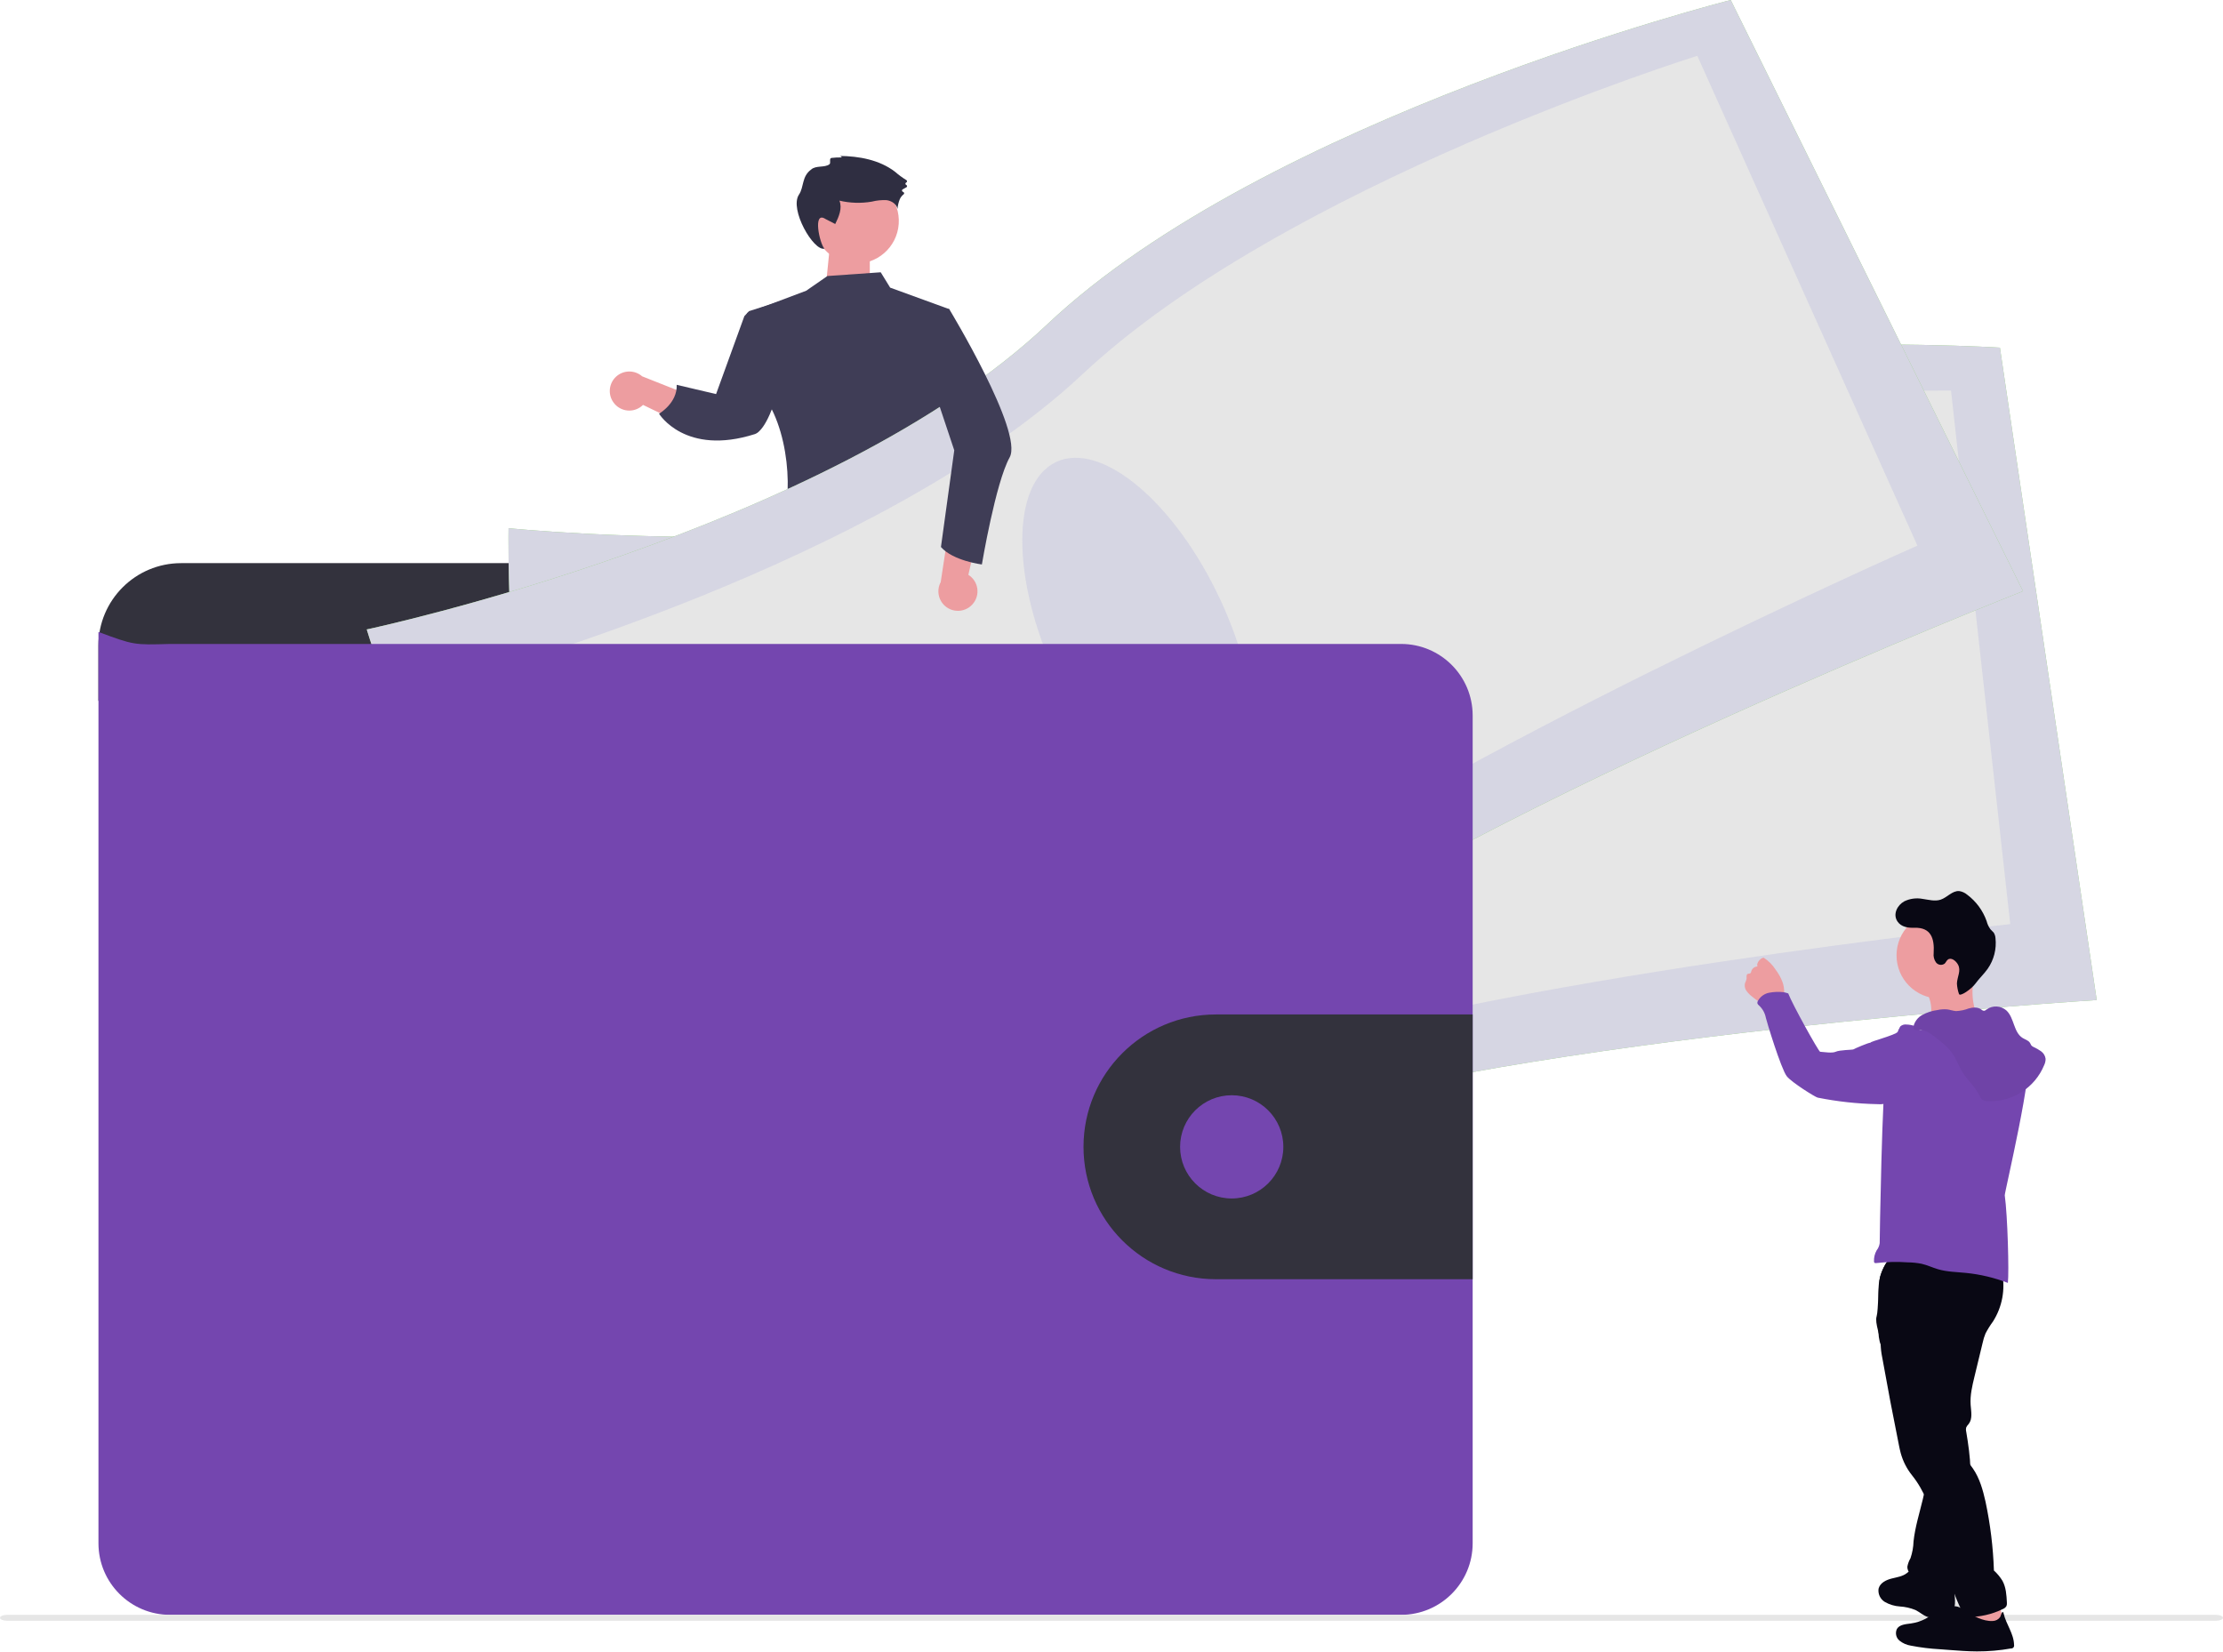
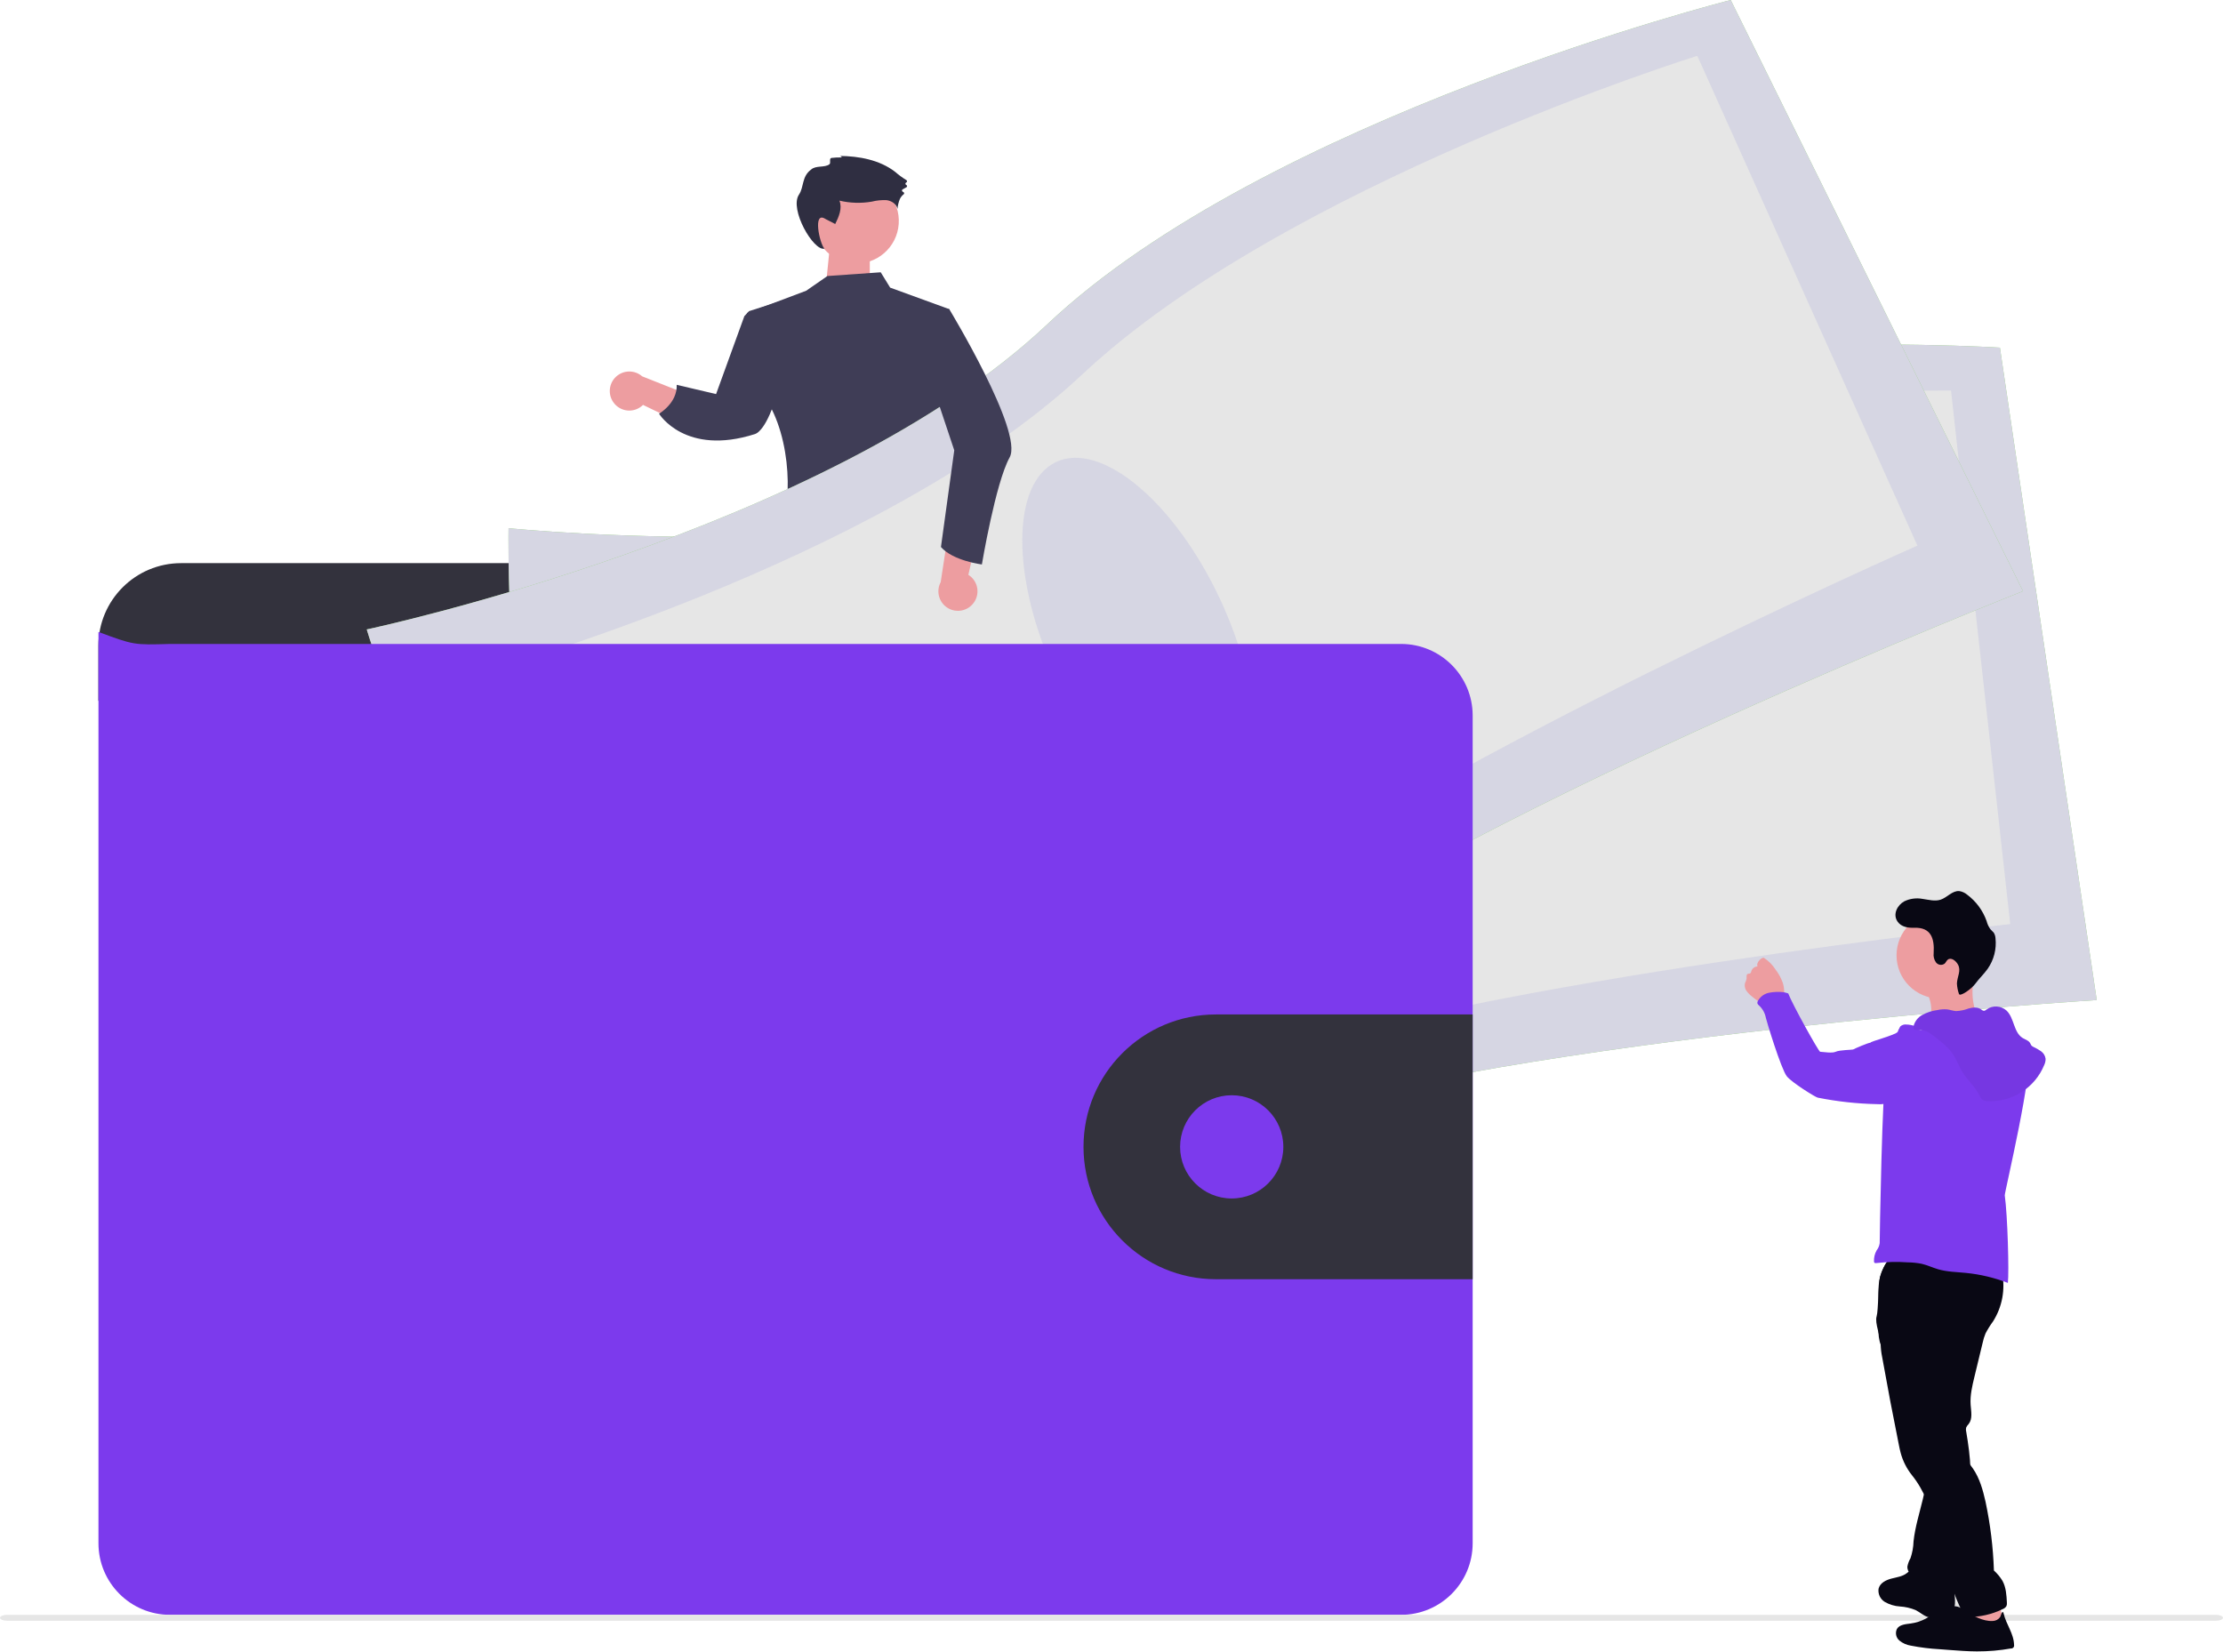
<svg xmlns="http://www.w3.org/2000/svg" width="800.272" height="594.547" viewBox="0 0 800.272 594.547" role="img" artist="Katerina Limpitsouni" source="https://undraw.co/">
  <defs>
    <linearGradient id="a-215" x1="-145.593" y1="1" x2="-145.593" gradientUnits="objectBoundingBox">
      <stop offset="0" stop-color="gray" stop-opacity="0.251" />
      <stop offset="0.535" stop-color="gray" stop-opacity="0.122" />
      <stop offset="1" stop-color="gray" stop-opacity="0.102" />
    </linearGradient>
  </defs>
  <g transform="translate(-574.999 -229)">
    <g transform="translate(860.707 284.072)">
      <path d="M16.149,2.061H1.645L0,18.422H16.149Z" transform="translate(11.269 32.763)" fill="#ed9da0" />
      <ellipse cx="15.322" cy="15.322" rx="15.322" ry="15.322" transform="matrix(-0.998, -0.07, 0.07, -0.998, 36.755, 40.848)" fill="#ed9da0" />
      <path d="M24.174,33.253a.845.845,0,0,0,.813.483c-7.015.42-14.4-.4-20.272-4.264A30.578,30.578,0,0,0,.407,26.739a.464.464,0,0,1-.095-.79l.17-.133A.466.466,0,0,0,.33,25h0a.466.466,0,0,1-.117-.837l1.3-.842a.464.464,0,0,0,0-.78,2.316,2.316,0,0,0-.346-.176.465.465,0,0,1-.147-.781,4.628,4.628,0,0,0,1.26-1.842,11.866,11.866,0,0,0,.585-3.565c.449,1.741,2.349,2.766,4.144,2.871a18.231,18.231,0,0,0,5.293-.914,29.281,29.281,0,0,1,11.623-.447c-1.312-2.634-.205-5.776.909-8.5l3.606,1.546c4.953,2.8,1.5-9.031-.349-10.654C31.878-1.228,41.773,13.32,38.59,18.838c-1.656,2.871-.48,6.573-3.736,9.3-1.6,1.68-4.781.933-6.408,2.329-.64.549.336,2.019-.544,2.34A25.655,25.655,0,0,1,24.174,33.253Z" transform="matrix(-0.998, -0.07, 0.07, -0.998, 39.116, 36.487)" fill="#2f2e41" />
    </g>
    <path d="M51.518,0l3,5.743,20.724,9.239L69.791,67.7,67.5,73.159,68.737,77.9,65.75,81.4c3,2.713,3.379,5.552,1.748,8.489l-9.544,2.186S4.89,96.793,9.362,88.573c4.886-8.982,6.131-35.51-4.656-49.685C-4.452,26.852,2.579,11.236,2.579,11.236L24.3,4.744,32.292,0Z" transform="matrix(0.998, -0.07, 0.07, 0.998, 840.642, 330.637)" fill="#3f3d56" />
    <path d="M1.022,10.672A6.987,6.987,0,0,0,11.6,12.354L33.14,24.706l-.8-12.877L12.008,2.073a7.025,7.025,0,0,0-10.986,8.6Z" transform="matrix(0.998, -0.07, 0.07, 0.998, 794.043, 363.258)" fill="#ed9da0" />
    <path d="M52.922,0C50.11,12.482,42.9,41.626,35.583,47.721a4.268,4.268,0,0,1-1.628.961C8.24,54.947,0,38.967,0,38.967s6.891-3.358,7.066-9.923l13.9,4.312L33.079,6.092,34.862,4.43l.01-.01Z" transform="matrix(0.998, -0.07, 0.07, 0.998, 809.525, 339.056)" fill="#3f3d56" />
-     <path d="M504.222,543.326c5.728.734,11.671,1.2,17.157-.579.864-.268,1.814-.864,1.728-1.728a2.092,2.092,0,0,0-.389-.864,53.362,53.362,0,0,1-5.183-9.874.864.864,0,0,0-.32-.449.812.812,0,0,0-.553,0c-2.531.665-4.717,2.3-7.231,3a10.281,10.281,0,0,1-3.939.294c-1.14-.13-2.7-1.071-3.732-.95C502.347,535.949,503.781,539.473,504.222,543.326Z" transform="translate(410.41 54.747)" fill="#7446af" />
-     <path d="M629.009,531.3c3.775-2.592,7.688-5.313,9.917-9.313a1.615,1.615,0,0,0,.268-.8,1.66,1.66,0,0,0-.32-.778,32.1,32.1,0,0,0-8.06-8.7,23.506,23.506,0,0,0-4.492,4.147c-.95,1-3.576,2.592-3.6,4.121,0,.864,1,1.866,1.469,2.592.631.933,1.227,1.883,1.8,2.851C626.314,525.895,629.311,531.113,629.009,531.3Z" transform="translate(393.944 57.207)" fill="#7446af" />
+     <path d="M504.222,543.326c5.728.734,11.671,1.2,17.157-.579.864-.268,1.814-.864,1.728-1.728a2.092,2.092,0,0,0-.389-.864,53.362,53.362,0,0,1-5.183-9.874.864.864,0,0,0-.32-.449.812.812,0,0,0-.553,0c-2.531.665-4.717,2.3-7.231,3a10.281,10.281,0,0,1-3.939.294c-1.14-.13-2.7-1.071-3.732-.95C502.347,535.949,503.781,539.473,504.222,543.326Z" transform="translate(410.41 54.747)" fill="#7C3AED" />
+     <path d="M629.009,531.3c3.775-2.592,7.688-5.313,9.917-9.313a1.615,1.615,0,0,0,.268-.8,1.66,1.66,0,0,0-.32-.778,32.1,32.1,0,0,0-8.06-8.7,23.506,23.506,0,0,0-4.492,4.147c-.95,1-3.576,2.592-3.6,4.121,0,.864,1,1.866,1.469,2.592.631.933,1.227,1.883,1.8,2.851C626.314,525.895,629.311,531.113,629.009,531.3Z" transform="translate(393.944 57.207)" fill="#7C3AED" />
    <path d="M521.377,555.865a3.843,3.843,0,0,1-.691,2.505,3.4,3.4,0,0,1-1.451.864c-8.008,2.868-17.278-.708-25.268,2.117-1.641.579-3.2,1.417-4.846,1.97a26.368,26.368,0,0,1-6.047,1.071c-2.825.268-5.667.441-8.5.518a20.441,20.441,0,0,1-6.41-.562,7.7,7.7,0,0,1-4.915-3.9,3.74,3.74,0,0,1-.242-2.773,2.989,2.989,0,0,1,.527-.864,7.577,7.577,0,0,1,1.883-1.529l2.946-1.9a19.776,19.776,0,0,1,4.466-2.367c1.166-.38,2.4-.544,3.585-.864,4.138-1.209,7.3-4.492,10.237-7.645l4.008-4.276a4.035,4.035,0,0,1,1.391-1.114,3.854,3.854,0,0,1,1.728-.164,23.1,23.1,0,0,1,10.928,3.663,14.16,14.16,0,0,0,2.7,1.59c2.35.916,5.365.225,7.533-.933,1.028-.553.8-.864,1.235-1.849s1.486-1.615,2.4-.717a2.54,2.54,0,0,1,.57,1.089c.864,2.851.536,5.918.536,8.907a3.923,3.923,0,0,0,.173,1.382,7.823,7.823,0,0,0,.786,1.279,2.909,2.909,0,0,1,.164.328,8.786,8.786,0,0,1,.579,4.173Z" transform="translate(415.707 53.776)" fill="#514e7f" />
    <path d="M521.377,558.188a3.843,3.843,0,0,1-.691,2.505,3.4,3.4,0,0,1-1.451.864c-8.008,2.868-17.278-.708-25.268,2.117-1.641.579-3.2,1.417-4.846,1.97a26.368,26.368,0,0,1-6.047,1.071c-2.825.268-5.667.441-8.5.518a20.441,20.441,0,0,1-6.41-.562,7.7,7.7,0,0,1-4.915-3.9A3.74,3.74,0,0,1,463,560a2.989,2.989,0,0,1,.527-.864c.466.976.8,2.272,1.1,2.738a5.606,5.606,0,0,0,3.749,2.7,9.313,9.313,0,0,0,3.455-.441c7.257-1.8,14.971-1.823,21.942-4.544,2.393-.942,4.674-2.194,7.187-2.764s5.183-.415,7.775-.631c4.095-.328,8.06-1.564,12.094-2.212a8.785,8.785,0,0,1,.544,4.2Z" transform="translate(415.707 51.452)" fill="#464353" />
    <path d="M644.082,531.6c-.38,3.041-2.307,5.658-4.423,7.879s-4.509,4.216-6.194,6.773c-2.073,3.17-3.006,7.1-5.7,9.779a15.638,15.638,0,0,1-3.455,2.462,24.108,24.108,0,0,1-4.449,2.047c-4.026,1.287-8.362.994-12.569.682a11.306,11.306,0,0,1-3.991-.769,12.029,12.029,0,0,1-1.659-1.019,7.921,7.921,0,0,1-2.592-2.592,2.592,2.592,0,0,1-.251-1.883,4.424,4.424,0,0,1,1.2-1.831,28.505,28.505,0,0,1,3.041-2.738A18.2,18.2,0,0,0,607,546.934a11.161,11.161,0,0,0,1.529-3.456,30.652,30.652,0,0,0,1.114-6.609,20.945,20.945,0,0,1,.458-4.423c.639-2.281,2.333-4.319,2.142-6.678a1.668,1.668,0,0,1,.086-1.011,1.408,1.408,0,0,1,.795-.492,14.084,14.084,0,0,1,4.129-.959,4.812,4.812,0,0,1,3.836,1.5c.587.708.976,1.728,1.84,2a2.919,2.919,0,0,0,1.313.052c2.125-.216,4.371-.484,6.047-1.857a7.541,7.541,0,0,0,2.505-5.5c0-.786-.354-1.607.864-1.728.916-.121,1.641.864,2.108,1.469,1.685,2.255,3.412,4.613,4.043,7.36a2.168,2.168,0,0,1,.769-.147,3.343,3.343,0,0,1,2.756,1.408,5.486,5.486,0,0,1,.751,3.732Z" transform="translate(397.211 56.383)" fill="#514e7f" />
    <path d="M644.134,532.95c-.38,3.041-2.307,5.658-4.423,7.879s-4.509,4.216-6.194,6.773c-2.073,3.17-3.006,7.1-5.7,9.779a15.638,15.638,0,0,1-3.455,2.462,24.112,24.112,0,0,1-4.449,2.047c-4.026,1.287-8.362.994-12.569.682a11.308,11.308,0,0,1-3.991-.769,12.029,12.029,0,0,1-1.659-1.019,7.921,7.921,0,0,1-2.592-2.592,6.315,6.315,0,0,1,2.592-.622c1.866.1,3.231,1.866,5.019,2.41,2.548.769,5.088-1.028,7.671-1.641,1.685-.4,3.456-.294,5.123-.864a12.663,12.663,0,0,0,3.792-2.3,19.3,19.3,0,0,0,4.052-3.9,25.094,25.094,0,0,0,2.376-4.743,67.815,67.815,0,0,1,4.8-9.192,6.494,6.494,0,0,1,.976-1.279,13.585,13.585,0,0,1,1.322-.959c1.728-1.3,2.445-3.456,3.049-5.563a9.737,9.737,0,0,1,.682-1.857,3.343,3.343,0,0,1,2.756,1.408A5.485,5.485,0,0,1,644.134,532.95Z" transform="translate(397.16 55.034)" fill="#464353" />
    <path d="M556.62,320.79" transform="translate(402.942 83.196)" fill="#464353" />
    <path d="M486.434,366.83c1.14,4.319-.51,8.863-1.857,13.14a101.837,101.837,0,0,0-4.129,19.783,17.122,17.122,0,0,1-1.019,5c-.639,1.443-1.728,2.661-2.471,4.034-2.039,3.611-1.987,8.017-1.546,12.146.294,2.721.734,5.434,1.279,8.112.665,3.274,1.486,6.7.527,9.891,1.607-.354,2.7,1.728,2.592,3.361s-.631,3.456.156,4.864c1.987.726,2,3.456,1.944,5.572a46.864,46.864,0,0,0,1.382,10.885q4.509,21.683,9.572,43.246c7.3,2.263,15.826,4.622,22.789,1.486a4.57,4.57,0,0,0,2.885-2.9,5.063,5.063,0,0,0-.276-2.229l-3.3-12.008c-.8-2.9-1.607-5.9-1.184-8.881.32-2.22,1.287-4.613.2-6.574-.371-.674-.959-1.2-1.391-1.84-1.728-2.531-.821-5.918-.682-8.984a7.12,7.12,0,0,0-.138-2.056,10.263,10.263,0,0,0-.985-2.255,34.486,34.486,0,0,1-3.8-17.157,4.242,4.242,0,0,0-.3-2.237,7.231,7.231,0,0,1-.562-.916,2.505,2.505,0,0,1,.181-1.65,15.117,15.117,0,0,1-2.661-2.592,3.723,3.723,0,0,0,.639-5.823,1.944,1.944,0,0,0,.924-3.343c-.423-.294-.985-.423-1.287-.864-.466-.639-.086-1.529.294-2.212l2.013-3.637c1.5-2.7,1.84-6.047,3.455-8.639a64.745,64.745,0,0,0,5.321-12.146l5.814-16.042,3.913,3.4a12.371,12.371,0,0,1,3.214,3.663,15.809,15.809,0,0,1,1.045,4.388c1.434,8.708,6.911,16.258,8.941,24.836.449,1.909.752,3.913,1.849,5.546a12.082,12.082,0,0,1,1.054,1.59,8.43,8.43,0,0,1,.441,2.635,12.293,12.293,0,0,0,5.183,8.812c1.926,1.322,4.319,2.229,5.365,4.319a8.052,8.052,0,0,0,.864,1.84c.933,1.123,2.946,1.253,3.343,2.661.225.786-.19,1.728.25,2.419a2.29,2.29,0,0,0,.959.717l5.624,2.808c6.289,3.145,9.5,10.367,14.142,15.628a33.7,33.7,0,0,1,4.233,5.6c2,3.585,2.929,8.086,6.315,10.367A9.554,9.554,0,0,1,590,486.408c1.063,1.4.674,3.361.769,5.123s1.443,3.861,3.119,3.326a12.293,12.293,0,0,0,0,6.522A32.827,32.827,0,0,0,613.8,493.31c1.641-1.434,3.222-3.265,3.24-5.442a1.952,1.952,0,0,0-.242-1.08,3.084,3.084,0,0,0-1.27-.959c-5.261-2.851-6.842-9.459-9.5-14.824-2.324-4.734-5.762-8.812-8.639-13.209-6.254-9.459-10.522-20.906-19.981-27.152-2.082-1.374-4.5-2.592-5.546-4.864-.579-1.27-.648-2.721-1.106-4.034s-1.555-2.592-2.954-2.592c.778-1.9.622-4.216.674-6.272a7.921,7.921,0,0,0-.311-2.7,13.155,13.155,0,0,0-1.391-2.678,25.692,25.692,0,0,1-3.559-13.822c.069-2.5.51-5.071-.242-7.455-.38-1.2-1.045-2.3-1.5-3.456a21.6,21.6,0,0,1-1.08-6.5l-.518-8.3a40.846,40.846,0,0,0-1.071-8.207c-1.728-6.445-3.456-33.441-9.373-36.482s-16.085,17.735-22.746,18.141a29.621,29.621,0,0,0-8.639,1.667c-4.432,1.659-8.146,4.751-11.766,7.775l-12.25,10.289C491.436,363.288,489.293,365.327,486.434,366.83Z" transform="translate(414.03 82.898)" fill="#464353" />
    <path d="M635.755,393.427V382.7a29.786,29.786,0,0,0-29.786-29.778H182.246A29.786,29.786,0,0,0,152.46,382.7v19.783Z" transform="translate(457.958 78.823)" fill="#33323d" />
    <path d="M323.385,327.937s-1.209,75.036,12.094,99.726,19.005,132.1,19.005,132.1,139.464,14.427,236.65-17.277S895.116,497.81,895.116,497.81L860.267,262.931s-172.162-11.04-270.1,35.669S323.385,327.937,323.385,327.937Z" transform="translate(434.695 91.227)" fill="#8dd070" />
    <path d="M323.385,327.937s-1.209,75.036,12.094,99.726,19.005,132.1,19.005,132.1,139.464,14.427,236.65-17.277S895.116,497.81,895.116,497.81L860.267,262.931s-172.162-11.04-270.1,35.669S323.385,327.937,323.385,327.937Z" transform="translate(434.695 91.227)" fill="#d6d6e3" />
    <path d="M358.985,357.961s-4.363,61.914,6.583,81.7,11.455,108.1,11.455,108.1,125.513,5.823,214.794-24.569,276.9-50.1,276.9-50.1L847.394,281s-155.239-1.6-245.842,41.181S358.985,357.961,358.985,357.961Z" transform="translate(429.962 88.614)" fill="#e6e6e6" />
    <ellipse cx="32.585" cy="69.888" rx="32.585" ry="69.888" transform="translate(980.522 441.956) rotate(-7.1)" opacity="0.1" />
    <path d="M264.29,344.851s21.865,71.788,42.079,91.208,58.605,119.9,58.605,119.9,137.175-29.069,219.943-89.092,275.628-135.8,275.628-135.8L755.317,118.23S588.071,160.56,509.2,235.069,264.29,344.851,264.29,344.851Z" transform="translate(442.735 110.77)" fill="#8dd070" />
    <path d="M264.29,344.851s21.865,71.788,42.079,91.208,58.605,119.9,58.605,119.9,137.175-29.069,219.943-89.092,275.628-135.8,275.628-135.8L755.317,118.23S588.071,160.56,509.2,235.069,264.29,344.851,264.29,344.851Z" transform="translate(442.735 110.77)" fill="#d6d6e3" />
    <path d="M308,364.639s14.85,60.273,31.341,75.736S383.4,539.721,383.4,539.721s121.236-32.983,196.886-89.308S828.468,317.834,828.468,317.834L749.242,141.5S601.01,187.605,527.9,256.128,308,364.639,308,364.639Z" transform="translate(436.785 107.602)" fill="#e6e6e6" />
    <ellipse cx="32.585" cy="69.888" rx="32.585" ry="69.888" transform="translate(925.727 409.056) rotate(-24.97)" fill="#d6d6e3" />
-     <path d="M647.2,411.654V709.692a25.778,25.778,0,0,1-25.778,25.769H178.251a25.769,25.769,0,0,1-25.761-25.769V381.6c12.7,4.708,12.7,4.708,25.761,4.319H621.419A25.778,25.778,0,0,1,647.2,411.654Z" transform="translate(457.954 74.919)" fill="#7446af" />
+     <path d="M647.2,411.654V709.692a25.778,25.778,0,0,1-25.778,25.769H178.251a25.769,25.769,0,0,1-25.761-25.769V381.6c12.7,4.708,12.7,4.708,25.761,4.319H621.419A25.778,25.778,0,0,1,647.2,411.654Z" transform="translate(457.954 74.919)" fill="#7C3AED" />
    <path d="M703.075,541v95.329H610.64a47.658,47.658,0,1,1,0-95.316Z" transform="translate(402.076 53.22)" fill="#33323d" />
-     <circle cx="18.582" cy="18.582" r="18.582" transform="translate(999.828 623.316)" fill="#7446af" />
+     <circle cx="18.582" cy="18.582" r="18.582" transform="translate(999.828 623.316)" fill="#7C3AED" />
    <g transform="matrix(0.998, -0.07, 0.07, 0.998, 905.635, 339.779)">
      <path d="M11.926,34.447a6.987,6.987,0,0,0-.734-10.688L18.4,0,6.032,3.67l-4.95,22a7.025,7.025,0,0,0,10.843,8.778Z" transform="translate(0 73.394)" fill="#ed9da0" />
      <path d="M3.5,0,9.216,1.329s23.617,45.95,17.926,54.705S14.479,93.777,14.479,93.777,4.167,91.727.227,86.474L7.442,52.095,0,23.2Z" transform="translate(1.825 0)" fill="#3f3d56" />
    </g>
    <path d="M1139.212,723.136h-795.2c-1.4,0-2.534-.478-2.534-1.068S342.609,721,344.008,721h795.2c1.4,0,2.534.478,2.534,1.068S1140.614,723.136,1139.212,723.136Z" transform="translate(233.525 89.38)" fill="#e6e6e6" />
    <g transform="translate(1203.088 543.252)">
      <path d="M278.269,794.046a.252.252,0,0,1,.055.027c-.651-1.406-1.258-2.828-1.811-4.272-.066-.17-.126-.345-.191-.514.005.044.005.087.011.137.016.274.038.547.06.826.033.432.06.87.066,1.307.005.137.005.268.005.4a8,8,0,0,1-.164,1.586h.022c.137.011.263.016.394.038a5.355,5.355,0,0,1,1.493.427A.328.328,0,0,1,278.269,794.046Z" transform="translate(-200.744 -529.63)" fill="url(#a-215)" />
      <path d="M264.421,393.522c-.059,2.284-.832,4.5-.954,6.777,6.727.335,13.362-2.929,20.023-1.929-1.862-1.2-2.857-3.376-3.443-5.514a22.867,22.867,0,0,1-.657-8.472,3.722,3.722,0,0,1,.084-.469c.247-1.117.887-2.7.715-3.577-.226-1.163-1.322-.933-2.309-.866a86.484,86.484,0,0,0-8.978,1.159c-.774.134-8.313,2.016-8.426,1.82a35.479,35.479,0,0,1,3.263,6.723A13.106,13.106,0,0,1,264.421,393.522Z" transform="translate(-197.254 -343.966)" fill="#ed9da0" />
      <path d="M392.769,380.854a9.832,9.832,0,0,0,2.054,2.071c.51.418,1.033.845,1.581,1.23a6.782,6.782,0,0,0,3.364,1.368c1.6.109,5-.833,6-2.2a3.977,3.977,0,0,0,.573-2.3,10.569,10.569,0,0,0-.552-3.213,17.908,17.908,0,0,0-2.594-4.694,13.818,13.818,0,0,0-4.171-4.171c-.574-.307-2.9,1.523-2.293,3.108a2.4,2.4,0,0,0-2.234,1.732,1.224,1.224,0,0,1-.3.7c-.276.222-.707.1-1.021.264-.556.3-.314,1.125-.372,1.753a8.2,8.2,0,0,1-.573,1.577,3.351,3.351,0,0,0,.54,2.778Z" transform="translate(-392.13 -338.356)" fill="#ed9da0" />
      <path d="M261.355,802.174a2.386,2.386,0,0,0-2.087-.315,77.426,77.426,0,0,1-11.734.949c-.492-2.4.936-4.738,1.4-7.146a6.446,6.446,0,0,1,.465-1.807,4.142,4.142,0,0,1,2.973-1.795c2.115-.446,5.42-1.233,6.6.9C260.387,795.53,260.84,799.319,261.355,802.174Z" transform="translate(-167.984 -530.652)" fill="#ed9da0" />
      <path d="M281.967,784.892a12.385,12.385,0,0,0,5.489,1.673,17.565,17.565,0,0,1,5.627,1.284c1.5.74,2.761,1.954,4.347,2.485a9.056,9.056,0,0,0,4.514.071c1.782-.335,3.682-.983,4.644-2.523.858-1.368.766-3.1.648-4.715q-.207-2.73-.406-5.468a2.6,2.6,0,0,0-.339-1.322c-1.289-1.878-4.422.787-6.1.782a11.793,11.793,0,0,1-7.426-3.2,2.254,2.254,0,0,0-.577-.435c-.757-.339-1.514.289-2.188.837-.075.063-.151.126-.226.184-1.552,1.23-3.636,1.481-5.552,1.979s-3.974,1.5-4.568,3.393a2.886,2.886,0,0,0-.092.364A4.791,4.791,0,0,0,281.967,784.892Z" transform="translate(-231.589 -522.445)" fill="#090814" />
      <path d="M292.392,571.8a23.95,23.95,0,0,1-3.283,17.672,33.012,33.012,0,0,0-2.668,4.278,19.447,19.447,0,0,0-1.041,3.39l-2.957,12.239c-.8,3.3-1.6,6.672-1.362,10.063.167,2.362.763,5.019-.694,6.887a5.077,5.077,0,0,0-.88,1.207,3.055,3.055,0,0,0-.015,1.59c1.5,8.886,2.605,18.175-.1,26.771-2.449,7.791-2.589,16.424-4.671,24.321a5.426,5.426,0,0,1-1.294,2.7,4.241,4.241,0,0,1-1.939.922c-3.069.73-6.309-.125-9.171-1.452-2.012-.932-4.177-2.567-4-4.777a9.686,9.686,0,0,1,1.113-2.942,20.791,20.791,0,0,0,1.1-6.079c.554-5.164,2.146-10.15,3.349-15.2s2.021-10.332,1-15.425a134.931,134.931,0,0,0-9.924-30.528,3.682,3.682,0,0,0-.909-1.367,9.39,9.39,0,0,1-1.286-.878,3.882,3.882,0,0,1-.589-1.6c-.448-1.612-1.777-2.8-2.668-4.217-2.25-3.575-1.537-8.157-1.454-12.381.081-4.107-.51-8.252.163-12.3s2.995-8.195,6.9-9.464a14.85,14.85,0,0,1,6.052-.286C271.9,565.994,282.324,567.943,292.392,571.8Z" transform="translate(-199.749 -427.926)" fill="#090814" />
      <path d="M247.167,599.192a25.657,25.657,0,0,0,.54,4.748q2.837,15.908,6.045,31.749c.188.916.372,1.832.619,2.732a22.154,22.154,0,0,0,4.1,8.058c8.915,11.112,9.685,27.248,14.521,40.648.326.908.653,1.816,1,2.711a67.708,67.708,0,0,0,2.983,6.656,1.9,1.9,0,0,0,.615.795,1.824,1.824,0,0,0,.971.188,28.333,28.333,0,0,0,12.563-2.857,2.6,2.6,0,0,0,1.335-1.109,2.681,2.681,0,0,0,.142-1.276c-.134-2.657-.3-5.409-1.565-7.744a16.522,16.522,0,0,0-3.1-3.753,142.3,142.3,0,0,0-3.033-24.834c-.941-4.163-2.1-8.371-4.522-11.89-1.782-2.6-4.339-5.163-4.025-8.3.138-1.376.715-3.092-.406-3.9-.489-.356-1.213-.4-1.544-.908a1.722,1.722,0,0,1-.218-.778,19.214,19.214,0,0,1,.4-6.43,33.918,33.918,0,0,0,.958-4.192,5.285,5.285,0,0,0-1.054-4.05c-.059-2.862.021-5.832-.038-8.689a16.114,16.114,0,0,1,.4-4.853c.217-.749.548-1.464.715-2.23.6-2.749-.9-6.041.883-8.221a12.074,12.074,0,0,1,2.853-2.008,10.471,10.471,0,0,0,3.916-5.631,31.078,31.078,0,0,0,1.109-6.895,7.1,7.1,0,0,0,.017-1.489,2.729,2.729,0,0,0-.2-.745c-.552-1.243-2.037-1.724-3.359-2.042a108.792,108.792,0,0,0-25.654-3c-3.2-2.176-5-1.4-6.351.908a23.825,23.825,0,0,0-1.807,4.414c-.619,1.87-.657,12.338-1.259,14.216C244.933,591.641,247.2,596.628,247.167,599.192Z" transform="translate(-198.22 -429.563)" fill="#090814" />
      <ellipse cx="15.535" cy="15.535" rx="15.535" ry="15.535" transform="translate(54.655 14.165)" fill="#ed9da0" />
-       <path d="M245.9,411.705c.677.784,1.586,1.647,2.591,1.395a3.537,3.537,0,0,0,1.008-.54c1.791-1.154,3.989-1.425,6.1-1.742A89.948,89.948,0,0,0,268.145,408a12.806,12.806,0,0,1,3.713-.755c2.633.014,4.967,1.764,6.617,3.816s2.819,4.453,4.438,6.529c1.154,1.479,2.528,2.783,3.6,4.319,2.72,3.877-8.3,49.987-8.149,50.765,1.031,7.337,1.574,27.761,1.12,31.524a57.663,57.663,0,0,0-15.138-3.6c-3.338-.327-6.739-.369-9.96-1.306-2.012-.585-3.919-1.512-5.962-1.978a27.483,27.483,0,0,0-5.027-.513,59.466,59.466,0,0,0-11.157.25c-.3.044-.662.068-.84-.175a.786.786,0,0,1-.112-.439,7.429,7.429,0,0,1,.953-3.955,5.415,5.415,0,0,0,1.1-2.593c-.034-.444.926-58.5,2.3-60.977a31.965,31.965,0,0,0,3.878-9.055c.429-2.14.414-4.344.72-6.505a2.841,2.841,0,0,1,.549-1.519,2.765,2.765,0,0,1,2.211-.657A9.788,9.788,0,0,1,245.9,411.705Z" transform="translate(-184.747 -356.573)" fill="#7446af" />
-       <path d="M359.894,429.494a10.952,10.952,0,0,1-3.272,3.087,10.5,10.5,0,0,1-5.1.782,121.858,121.858,0,0,1-21.31-2.341c-.8-.138-9.374-5.463-11.132-7.7-2.091-2.7-7.351-20.062-7.535-21.051a8.053,8.053,0,0,0-2.465-4.434,1.617,1.617,0,0,1-.586-.779,1.256,1.256,0,0,1,.14-.759,5.869,5.869,0,0,1,4.047-3.038,17.368,17.368,0,0,1,5.215-.207,12.174,12.174,0,0,1,1.708.454c1.378,3.734,10.981,21.024,11.484,21,1.373.085,4.337.587,5.582,0,1.413-.662,6.048-.689,6.295-.824.56-.327,5.6-2.509,6.256-2.439-.414-.368,9.127-2.769,9.785-3.915.233-.406.279-.957.676-1.205a1.3,1.3,0,0,1,.867-.1,8.473,8.473,0,0,1,2.621.8c1.345,5.262.639,10.726-.386,16.06a14.168,14.168,0,0,1-2.888,6.62Z" transform="translate(-303.934 -350.097)" fill="#7446af" />
-       <path d="M223.121,405.69a15.713,15.713,0,0,1,5.56-1.83,11.716,11.716,0,0,1,3.538-.254c1.094.137,2.143.559,3.244.62a14.449,14.449,0,0,0,4.517-.949c1.492-.408,3.215-.564,4.472.338a1.931,1.931,0,0,0,.973.517,1.7,1.7,0,0,0,1.006-.493,5.732,5.732,0,0,1,7.143.376c2.848,2.671,2.526,7.889,5.864,9.915.92.558,2.1.854,2.634,1.786a6.586,6.586,0,0,0,.454.859,2.328,2.328,0,0,0,.8.572,15.592,15.592,0,0,1,2.752,1.582,3.935,3.935,0,0,1,1.584,2.655,5,5,0,0,1-.486,2.233,20.948,20.948,0,0,1-20.357,13.017,3.222,3.222,0,0,1-2.133-.666,4.024,4.024,0,0,1-.747-1.231c-1.569-3.29-4.517-5.719-6.388-8.848-1.115-1.864-1.831-3.95-2.993-5.786-1.76-2.784-4.437-4.84-7.057-6.836-1.478-1.125-3.122-2.306-4.979-2.228-1.654.07-2.858.159-2.251-1.87A6.5,6.5,0,0,1,223.121,405.69Z" transform="translate(-159.349 -354.456)" fill="#7446af" />
+       <path d="M245.9,411.705c.677.784,1.586,1.647,2.591,1.395a3.537,3.537,0,0,0,1.008-.54c1.791-1.154,3.989-1.425,6.1-1.742A89.948,89.948,0,0,0,268.145,408a12.806,12.806,0,0,1,3.713-.755c2.633.014,4.967,1.764,6.617,3.816s2.819,4.453,4.438,6.529c1.154,1.479,2.528,2.783,3.6,4.319,2.72,3.877-8.3,49.987-8.149,50.765,1.031,7.337,1.574,27.761,1.12,31.524a57.663,57.663,0,0,0-15.138-3.6c-3.338-.327-6.739-.369-9.96-1.306-2.012-.585-3.919-1.512-5.962-1.978a27.483,27.483,0,0,0-5.027-.513,59.466,59.466,0,0,0-11.157.25c-.3.044-.662.068-.84-.175a.786.786,0,0,1-.112-.439,7.429,7.429,0,0,1,.953-3.955,5.415,5.415,0,0,0,1.1-2.593c-.034-.444.926-58.5,2.3-60.977a31.965,31.965,0,0,0,3.878-9.055c.429-2.14.414-4.344.72-6.505a2.841,2.841,0,0,1,.549-1.519,2.765,2.765,0,0,1,2.211-.657A9.788,9.788,0,0,1,245.9,411.705Z" transform="translate(-184.747 -356.573)" fill="#7C3AED" />
+       <path d="M359.894,429.494a10.952,10.952,0,0,1-3.272,3.087,10.5,10.5,0,0,1-5.1.782,121.858,121.858,0,0,1-21.31-2.341c-.8-.138-9.374-5.463-11.132-7.7-2.091-2.7-7.351-20.062-7.535-21.051a8.053,8.053,0,0,0-2.465-4.434,1.617,1.617,0,0,1-.586-.779,1.256,1.256,0,0,1,.14-.759,5.869,5.869,0,0,1,4.047-3.038,17.368,17.368,0,0,1,5.215-.207,12.174,12.174,0,0,1,1.708.454c1.378,3.734,10.981,21.024,11.484,21,1.373.085,4.337.587,5.582,0,1.413-.662,6.048-.689,6.295-.824.56-.327,5.6-2.509,6.256-2.439-.414-.368,9.127-2.769,9.785-3.915.233-.406.279-.957.676-1.205a1.3,1.3,0,0,1,.867-.1,8.473,8.473,0,0,1,2.621.8c1.345,5.262.639,10.726-.386,16.06a14.168,14.168,0,0,1-2.888,6.62Z" transform="translate(-303.934 -350.097)" fill="#7C3AED" />
+       <path d="M223.121,405.69a15.713,15.713,0,0,1,5.56-1.83,11.716,11.716,0,0,1,3.538-.254c1.094.137,2.143.559,3.244.62a14.449,14.449,0,0,0,4.517-.949c1.492-.408,3.215-.564,4.472.338a1.931,1.931,0,0,0,.973.517,1.7,1.7,0,0,0,1.006-.493,5.732,5.732,0,0,1,7.143.376c2.848,2.671,2.526,7.889,5.864,9.915.92.558,2.1.854,2.634,1.786a6.586,6.586,0,0,0,.454.859,2.328,2.328,0,0,0,.8.572,15.592,15.592,0,0,1,2.752,1.582,3.935,3.935,0,0,1,1.584,2.655,5,5,0,0,1-.486,2.233,20.948,20.948,0,0,1-20.357,13.017,3.222,3.222,0,0,1-2.133-.666,4.024,4.024,0,0,1-.747-1.231c-1.569-3.29-4.517-5.719-6.388-8.848-1.115-1.864-1.831-3.95-2.993-5.786-1.76-2.784-4.437-4.84-7.057-6.836-1.478-1.125-3.122-2.306-4.979-2.228-1.654.07-2.858.159-2.251-1.87A6.5,6.5,0,0,1,223.121,405.69Z" transform="translate(-159.349 -354.456)" fill="#7C3AED" />
      <path d="M223.121,405.69a15.713,15.713,0,0,1,5.56-1.83,11.716,11.716,0,0,1,3.538-.254c1.094.137,2.143.559,3.244.62a14.449,14.449,0,0,0,4.517-.949c1.492-.408,3.215-.564,4.472.338a1.931,1.931,0,0,0,.973.517,1.7,1.7,0,0,0,1.006-.493,5.732,5.732,0,0,1,7.143.376c2.848,2.671,2.526,7.889,5.864,9.915.92.558,2.1.854,2.634,1.786a6.586,6.586,0,0,0,.454.859,2.328,2.328,0,0,0,.8.572,15.592,15.592,0,0,1,2.752,1.582,3.935,3.935,0,0,1,1.584,2.655,5,5,0,0,1-.486,2.233,20.948,20.948,0,0,1-20.357,13.017,3.222,3.222,0,0,1-2.133-.666,4.024,4.024,0,0,1-.747-1.231c-1.569-3.29-4.517-5.719-6.388-8.848-1.115-1.864-1.831-3.95-2.993-5.786-1.76-2.784-4.437-4.84-7.057-6.836-1.478-1.125-3.122-2.306-4.979-2.228-1.654.07-2.858.159-2.251-1.87A6.5,6.5,0,0,1,223.121,405.69Z" transform="translate(-159.349 -354.456)" opacity="0.05" />
      <path d="M242.088,809.624a8.67,8.67,0,0,0,4.175,1.837,75.242,75.242,0,0,0,10.392,1.284c1.13.084,2.263.172,3.393.259,3.313.251,6.631.506,9.957.519a68.671,68.671,0,0,0,12.245-1.058,1.039,1.039,0,0,0,1.117-1.243c-.072-4.138-2.837-7.354-3.767-11.387-.385-1.657-1.095,1.154-1.229,1.309a3.4,3.4,0,0,1-2.7,1.435c-3.418.188-7.246-1.891-9.961-3.74a12.75,12.75,0,0,0-1.845-1.142,5.426,5.426,0,0,0-1.494-.427,9.018,9.018,0,0,0-5.083,1.029c-2.042,1.012-3.832,2.468-5.853,3.51a16.451,16.451,0,0,1-5.246,1.661c-1.849.255-4.058.376-5.008,1.979a.015.015,0,0,0,0,.013A3.517,3.517,0,0,0,242.088,809.624Z" transform="translate(-186.401 -533.229)" fill="#090814" />
      <path d="M261.541,372.83a2.871,2.871,0,0,1-1.073.4,3.46,3.46,0,0,1-2.863-.429Z" transform="translate(-173.735 -340.973)" opacity="0.1" />
      <path d="M37.057,24.738A10.638,10.638,0,0,1,31.227,27.8c-2.162.465-4.533.609-6.262,1.965-1.965,1.565-2.83,4.539-5.24,5.2a5.745,5.745,0,0,1-3.137-.249,20.3,20.3,0,0,1-9.825-6.55A8.411,8.411,0,0,0,4.5,25.9a16.359,16.359,0,0,1-1.559-.76,4.244,4.244,0,0,1-1.271-1.657A16.105,16.105,0,0,1,.547,12.175c.6-2.233,1.69-4.3,2.332-6.55S6.49-.895,7.184.166A13.808,13.808,0,0,1,9.149,3.441c.741,2.409.072,4.834,1.957,6.507,1.166,1.035,3.275,1.729,4.068.393.314-.517.295-1.172.563-1.71a2.245,2.245,0,0,1,3.079-.655,4.722,4.722,0,0,1,1.926,2.856c1.526,5.161,4.126,8.41,9.648,6.2,2.057-.825,4.48-1.382,6.458.033C39.454,18.928,38.924,22.616,37.057,24.738Z" transform="matrix(-0.94, -0.342, 0.342, -0.94, 83.817, 46.172)" fill="#090814" />
    </g>
  </g>
</svg>
